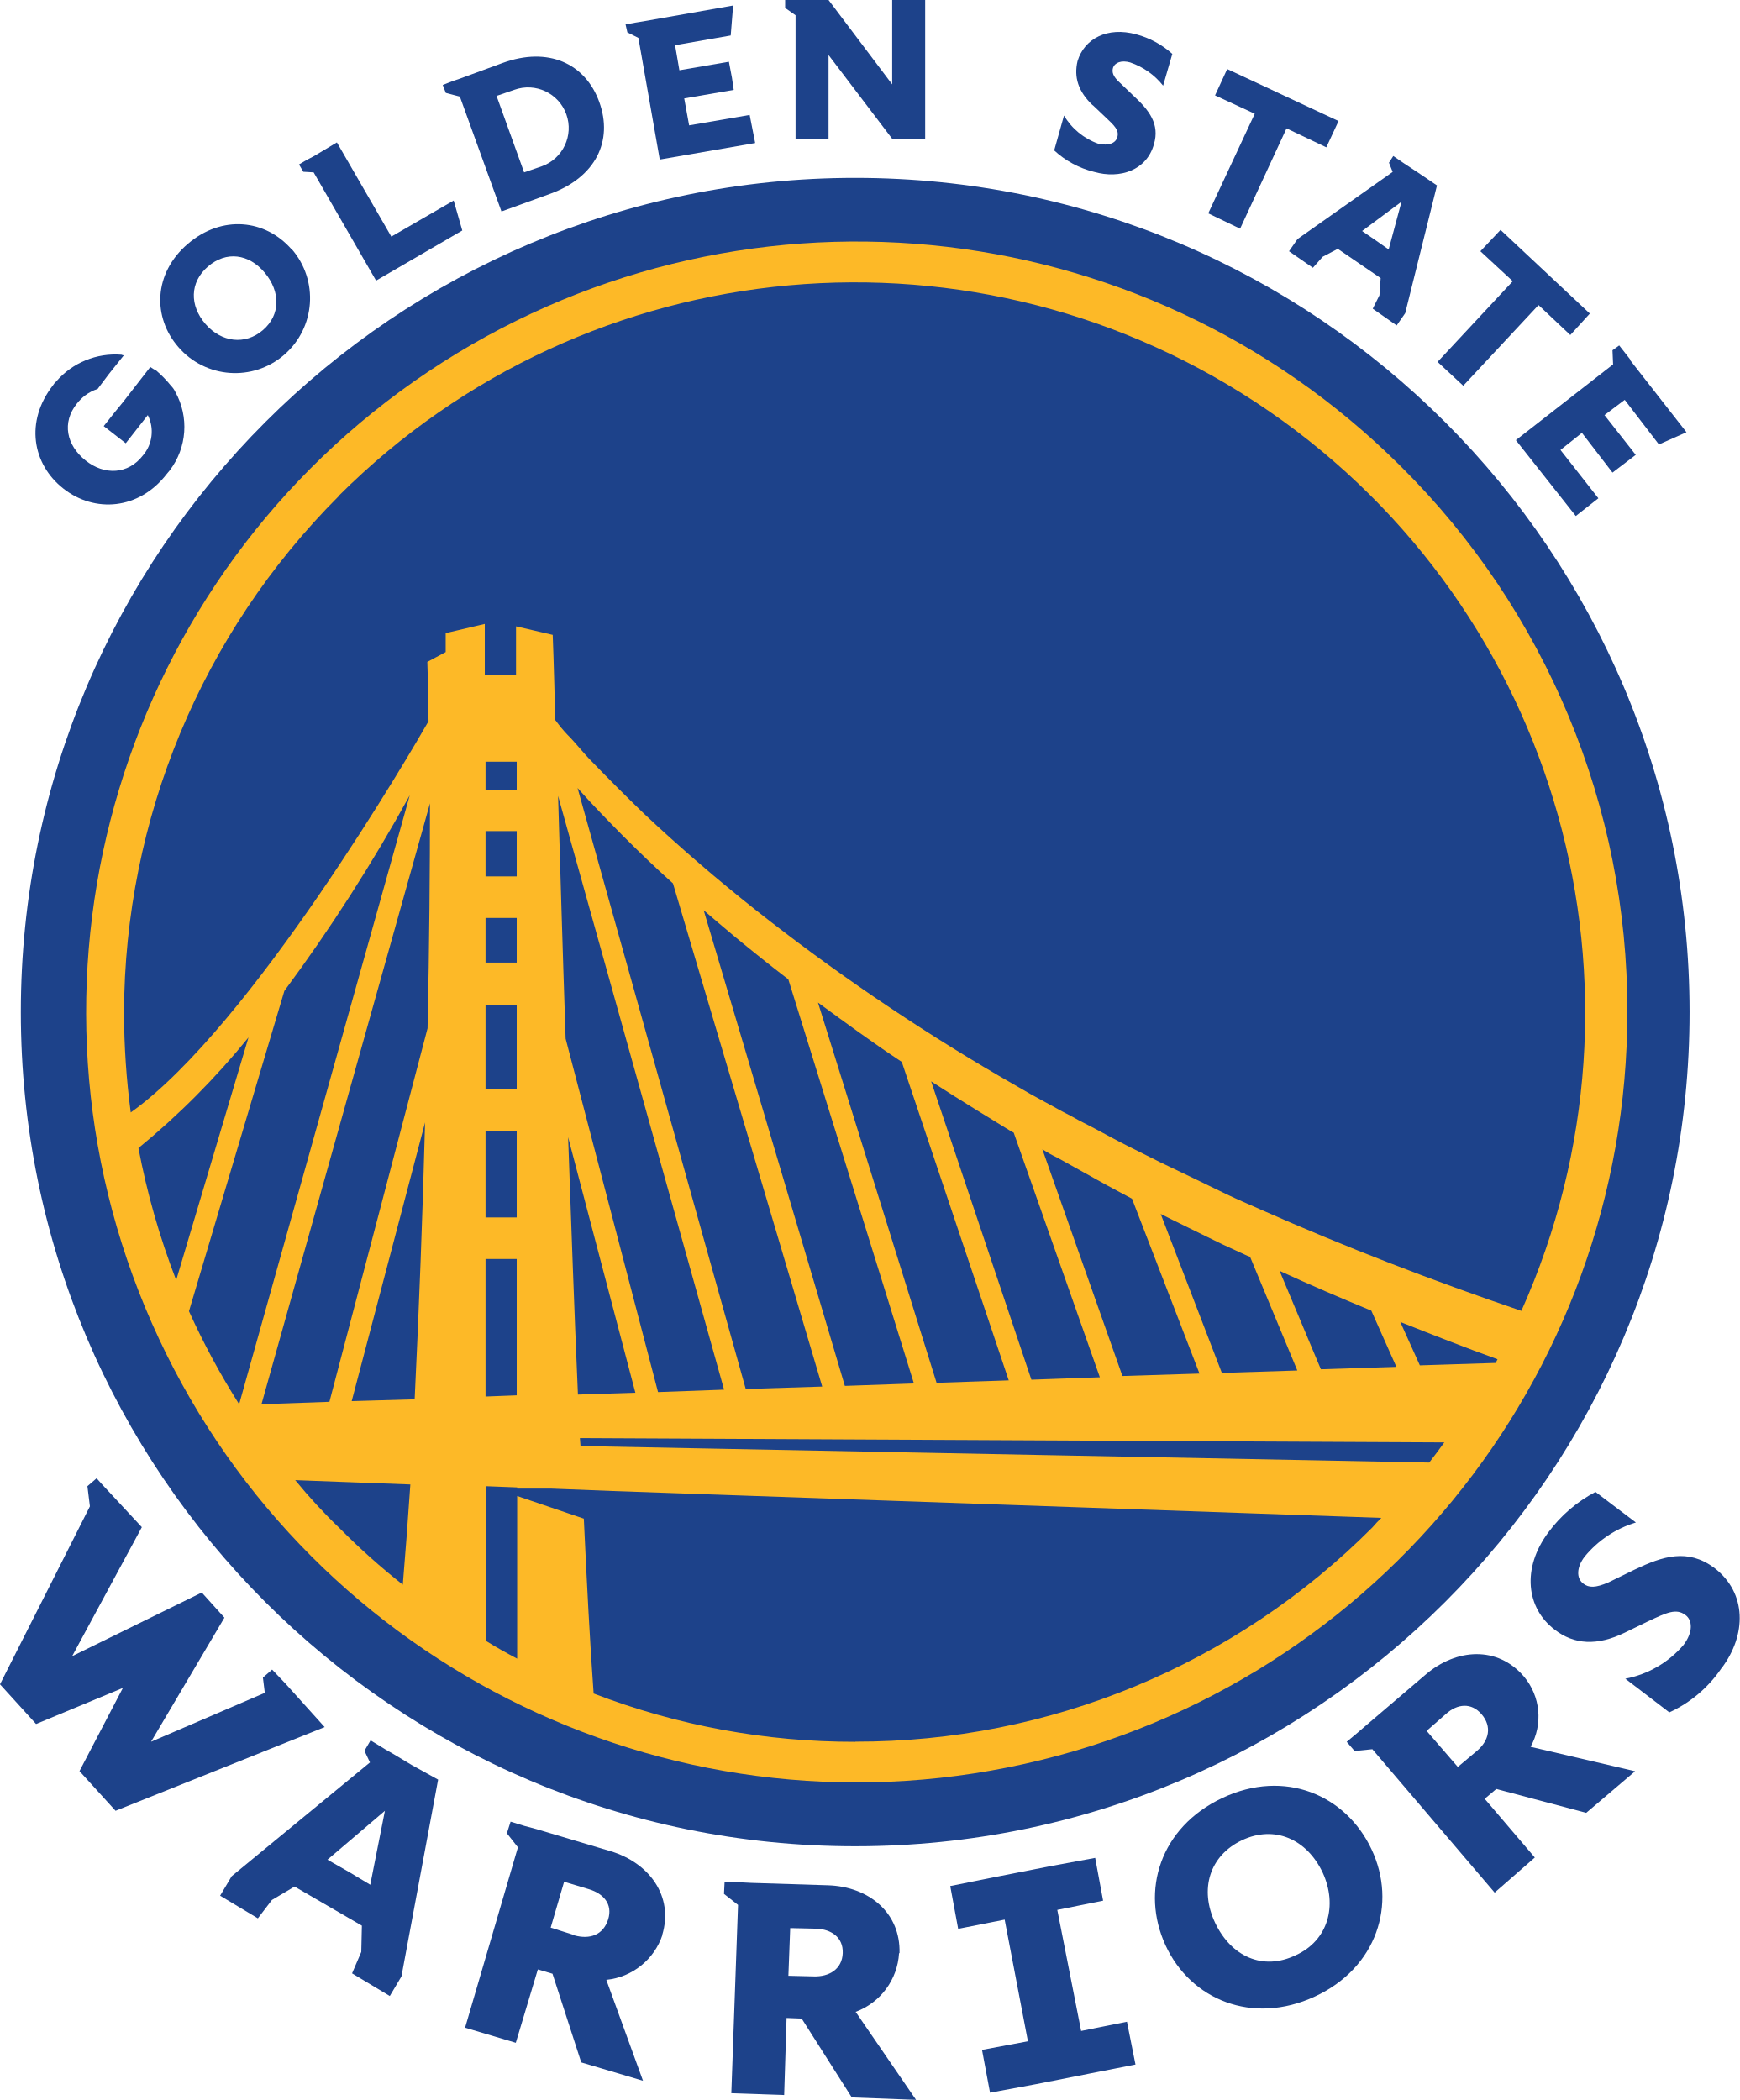
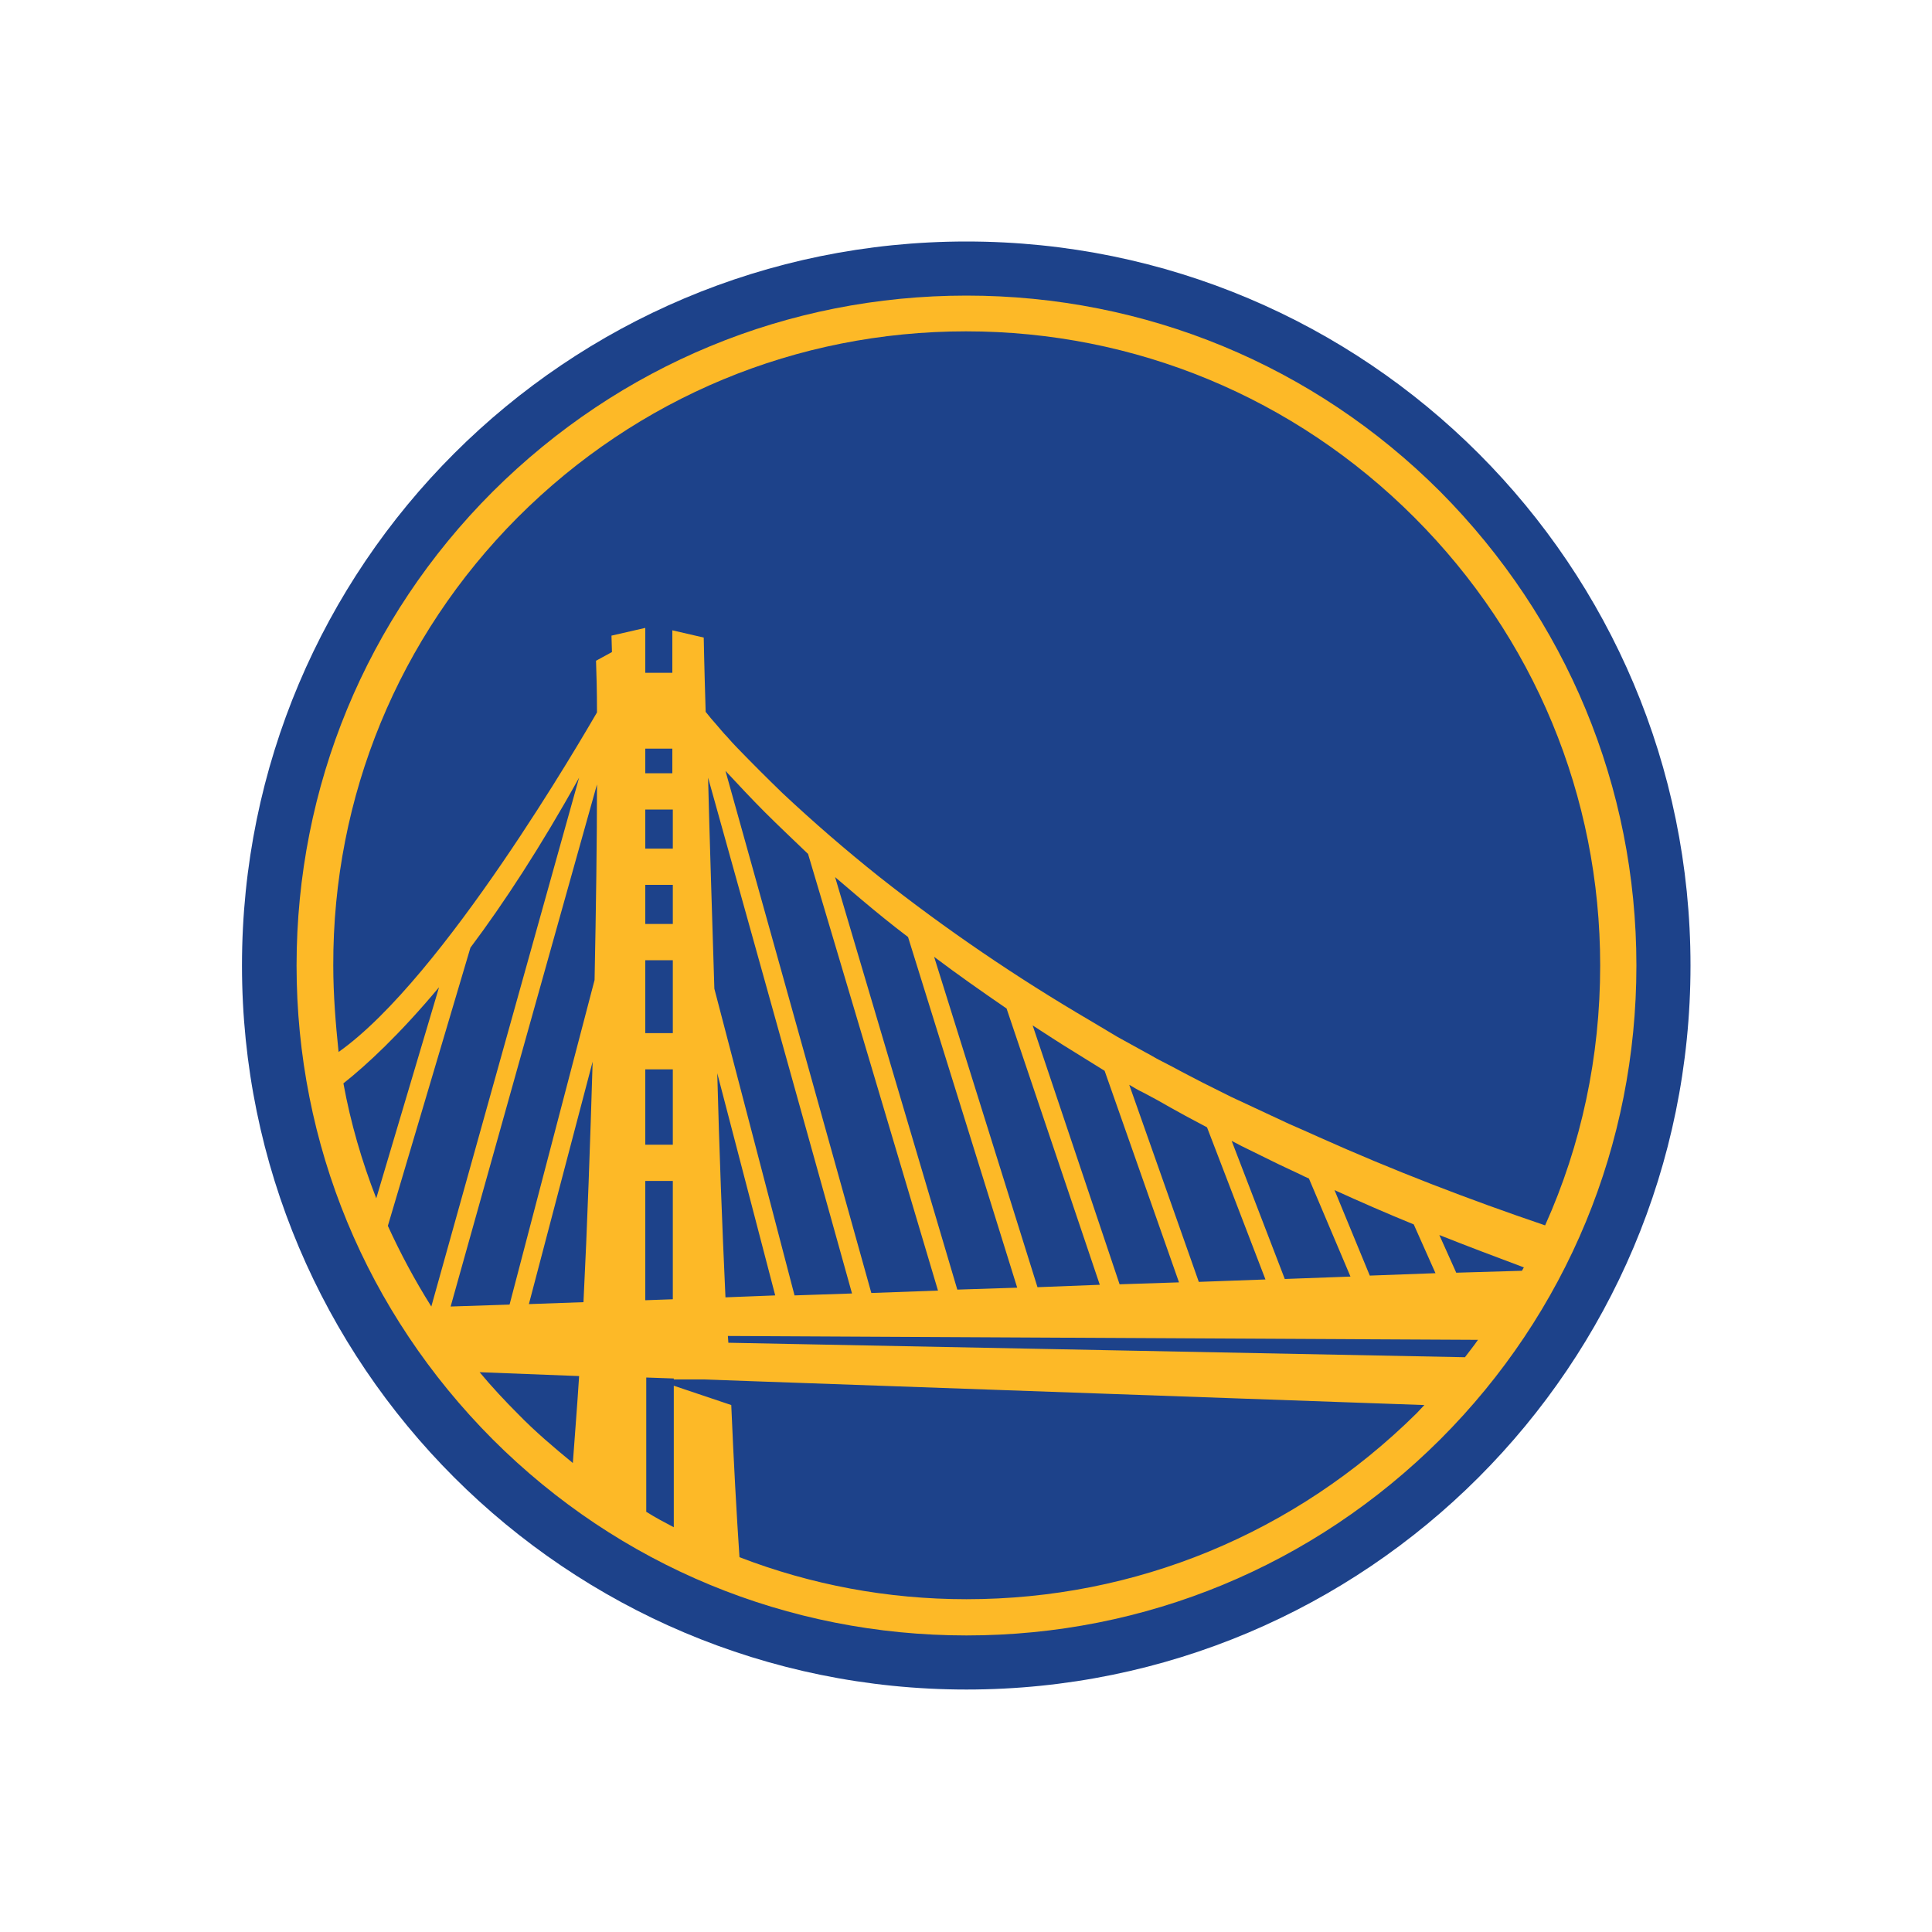
- <svg xmlns="http://www.w3.org/2000/svg" viewBox="0 0 230.44 278.25">
-   <polygon points="118.19 11.18 109.76 0 106.36 0 105.39 0 104.01 0 104.01 1.05 105.39 2.02 105.39 18.39 109.76 18.39 109.76 7.29 118.19 18.39 122.56 18.39 122.56 0 118.19 0 118.19 11.18" style="fill:#1d428a" />
-   <polygon points="87.4 21.14 100.04 18.95 99.31 15.23 91.29 16.61 90.64 13.04 97.2 11.91 96.96 10.29 96.56 8.18 90 9.31 89.43 5.99 96.8 4.7 97.12 0.73 85.22 2.83 84.16 3 82.87 3.24 83.11 4.29 84.57 5.02 87.4 21.14" style="fill:#1d428a" />
-   <path d="M463.21,400.9l6.48-2.35c6-2.19,8.34-7,6.48-12.15s-6.8-7.37-12.8-5.18l-5.75,2.11-.73.24-1.46.57.41,1.05,1.86.49Zm-.65-15.31,2.35-.81a5.38,5.38,0,0,1,3.65,10.13l-2.35.81Z" transform="translate(-396.78 -372.88)" style="fill:#1d428a" />
-   <polygon points="49.82 37.18 61.24 30.54 60.1 26.57 51.84 31.35 44.63 18.87 41.64 20.66 40.58 21.22 39.61 21.79 40.18 22.76 41.55 22.84 49.82 37.18" style="fill:#1d428a" />
-   <path d="M435.42,405.93c-3.48-4-9.23-4.62-13.77-.73s-4.7,9.72-1.22,13.69a9.91,9.91,0,0,0,15-13M424,415.81c-2.11-2.43-2.11-5.51.32-7.61s5.43-1.7,7.53.81,2.11,5.59-.24,7.61-5.51,1.62-7.61-.81" transform="translate(-396.78 -372.88)" style="fill:#1d428a" />
-   <path d="M416.71,421.48l-3.65,4.7-1,1.22-1.54,1.94,2.92,2.27,2.92-3.73a4.85,4.85,0,0,1-.65,5.35h0c-1.94,2.51-5.1,2.67-7.61.65s-3.16-5-1.13-7.53a6.47,6.47,0,0,1,1.05-1.05,5.74,5.74,0,0,1,1.7-.89l1.46-1.94,1.94-2.43.08-.08a.61.61,0,0,1-.32-.08,10.34,10.34,0,0,0-8.67,3.56,2.15,2.15,0,0,0-.41.49c-3.73,4.78-2.75,10.45,1.38,13.69s10,2.84,13.69-1.94c.16-.16.24-.32.41-.49A9.54,9.54,0,0,0,420,424.8a2.91,2.91,0,0,0-.57-.81,15.22,15.22,0,0,0-1.94-2,7.12,7.12,0,0,1-.81-.49h0" transform="translate(-396.78 -372.88)" style="fill:#1d428a" />
-   <path d="M541.54,386.81l1.54,1.46c1.38,1.3,2,1.86,1.7,2.84-.24.73-1.13,1.13-2.51.81a8.59,8.59,0,0,1-4.54-3.73l-1.3,4.62a12,12,0,0,0,5.27,2.84c3.48,1,7-.24,7.94-3.65.81-2.67-.65-4.54-2.67-6.4l-1.86-1.78c-.89-.81-1.05-1.38-.89-1.94.24-.73,1.13-1.05,2.27-.73a9.45,9.45,0,0,1,4.37,3.08l1.22-4.21a11.59,11.59,0,0,0-4.78-2.59c-3.81-1.05-6.89.57-7.78,3.56-.49,2.11.08,4,2,5.83" transform="translate(-396.78 -372.88)" style="fill:#1d428a" />
-   <polygon points="160.06 28.27 164.28 30.3 170.43 17.01 175.7 19.52 177.32 16.04 162.57 9.15 160.96 12.64 166.22 15.07 160.06 28.27" style="fill:#1d428a" />
-   <path d="M568.67,404.55l-1.13,1.62,3.16,2.19,1.3-1.46,2-1.05,2.84,1.94,2.84,1.94-.16,2.27-.89,1.78L581.8,416l1.13-1.62,4.21-16.93L585,396l-1.7-1.13-.49-.32-1.46-1-.57.89.49,1.22Zm13.77-4.94-1.7,6.32L579,404.71l-1.78-1.22Z" transform="translate(-396.78 -372.88)" style="fill:#1d428a" />
-   <polygon points="196.11 33.29 200.4 37.26 190.44 47.95 193.84 51.11 203.81 40.42 208.02 44.39 210.61 41.55 198.78 30.46 196.11 33.29" style="fill:#1d428a" />
-   <polygon points="209.56 57.35 213.61 62.62 216.69 60.27 212.55 55 215.23 52.98 219.76 58.89 223.41 57.27 215.88 47.63 215.96 47.63 214.5 45.77 213.61 46.41 213.69 48.28 200.81 58.32 208.75 68.37 211.74 66.02 206.72 59.62 209.56 57.35" style="fill:#1d428a" />
-   <path d="M620.6,506.94A110.53,110.53,0,1,1,510.11,396.45,110.52,110.52,0,0,1,620.6,506.94" transform="translate(-396.78 -372.88)" style="fill:#1d428a" />
-   <path d="M582.36,434.68a102.08,102.08,0,1,0,30,72.26,101.6,101.6,0,0,0-30-72.26m-140.7,3.89a96.75,96.75,0,0,1,156.66,108c-11.75-4-23.25-8.42-34.59-13.45-1.46-.65-3-1.3-4.46-2L554.9,529l-2.19-1.05-2.19-1.05-4.37-2.19c-1.46-.73-2.92-1.54-4.29-2.27l-2.19-1.13c-.73-.41-1.46-.81-2.11-1.13l-4.29-2.35-4.21-2.43a279.08,279.08,0,0,1-32.24-22c-5.1-4.05-10-8.26-14.74-12.72-2.35-2.27-4.62-4.54-6.89-6.89-.57-.57-1.13-1.22-1.62-1.78s-1.05-1.22-1.62-1.78a17.09,17.09,0,0,1-1.54-1.86l-.08-.08C470.17,461.17,470,457,470,457l-4.86-1.13v6.48H461v-6.8l-5.18,1.22v2.51l-2.43,1.3c.08,2,.08,4.7.16,7.86-1.94,3.4-23.41,40.42-39.45,51.84a102.31,102.31,0,0,1-.89-13.2,97.23,97.23,0,0,1,28.43-68.45m127,115.84-10,.32-8.1-21.06,1.62.81,4.46,2.19c1.46.73,3,1.46,4.46,2.11.41.16.81.41,1.3.57Zm-2.35-13.2c4.05,1.86,8,3.56,12.15,5.27l3.32,7.45-10,.32Zm-10.61,13.61-10.21.32-10.61-30.05a16.31,16.31,0,0,0,2,1.13l2.19,1.22,4.37,2.43,3.32,1.78Zm-13.2.49-9.07.32-13.28-39.53c2,1.3,4.05,2.59,6.16,3.89l4.21,2.59.57.32Zm-12.07.41-9.56.32-15.71-50.38c3.65,2.67,7.29,5.35,11.1,7.86Zm-12.56.41-9.15.32L490,493.49c1.3,1.13,2.67,2.27,4,3.4,2.35,1.94,4.78,3.89,7.21,5.75Zm-12.15.41-10.13.32-22.28-79.63c1.94,2.19,4,4.29,6,6.32,2.19,2.19,4.37,4.29,6.64,6.32Zm-13,.41-8.75.32L471.71,510.5c-.41-12.07-.73-23.25-1-32.16Zm-11.75.41-7.61.24c-.49-11.1-.89-22.84-1.3-34.1ZM588.11,564c-.65.89-1.3,1.78-2,2.67l-112.43-2.19-.08-1.05Zm-3.24-10.21-2.59-5.75c4.29,1.7,8.59,3.4,12.88,4.94l-.24.49ZM465.23,483.12V489h-4.54v5.51h4.54v5.91h-4.54V506h4.54v11.18h-4.54v5.51h4.54v11.5h-4.54v5.51h4.54v18.06l-4.13.16V473.81h4.13v3.73h-4.54V483h4.54Zm-43.42,63.51,12.64-42.45a228.75,228.75,0,0,0,16.61-25.92l-22.6,80.68a100,100,0,0,1-6.64-12.31m-1.7-4.13a100.48,100.48,0,0,1-5-17.5,101.77,101.77,0,0,0,14.58-14.66Zm33.62-63.18c0,8.51-.08,18.79-.32,29.81l-13,49.49-9,.32Zm-.65,42.28c-.32,12.23-.81,24.95-1.38,36.69l-8.34.24ZM435.91,569l15.23.57c-.32,4.7-.65,9.15-1,13.28a91.27,91.27,0,0,1-8.34-7.45,71.84,71.84,0,0,1-5.91-6.4m74.2,34.67a96.1,96.1,0,0,1-34.67-6.4c-.49-6.64-.89-14.5-1.3-23.17l-8.83-3v21.55c-1.38-.73-2.84-1.54-4.13-2.35V569.8l4.13.16v.16h4.54l8.18.32L579.77,574c-.41.41-.81.81-1.22,1.3a96.41,96.41,0,0,1-68.45,28.35" transform="translate(-396.78 -372.88)" style="fill:#fdb927" />
-   <polygon points="146.13 251.84 145.08 246.17 138.92 247.31 131.96 248.68 125.88 249.9 126.93 255.57 133.09 254.35 136.17 270.47 130.09 271.61 131.15 277.28 137.3 276.14 144.27 274.76 150.42 273.55 149.29 267.88 143.22 269.1 140.06 253.06 146.13 251.84" style="fill:#1d428a" />
-   <path d="M578.47,617.91c3.4,7.21.73,15.71-7.53,19.52s-16.44.41-19.76-6.8-.73-15.63,7.53-19.52,16.36-.41,19.76,6.8M572,621c-2.11-4.46-6.4-6.32-10.69-4.29s-5.67,6.48-3.56,10.94,6.32,6.4,10.69,4.29C572.72,630,574,625.36,572,621" transform="translate(-396.78 -372.88)" style="fill:#1d428a" />
-   <path d="M598.64,595c-3.48-4.05-8.91-3.73-13-.24l-7.78,6.64-1.22,1.05-1.46,1.22,1.05,1.22,2.35-.24,16.2,19L600.1,619l-6.64-7.78,1.54-1.3,11.91,3.16,6.48-5.51-13.85-3.24a8.23,8.23,0,0,0-.89-9.32m-6.24,9.88L589.9,607l-4.13-4.78,2.59-2.27c1.46-1.3,3.32-1.54,4.7.08s1,3.48-.65,4.86" transform="translate(-396.78 -372.88)" style="fill:#1d428a" />
-   <path d="M624.81,593.94a16.79,16.79,0,0,1-6.89,5.83l-5.83-4.46a13.49,13.49,0,0,0,7.7-4.46c1.3-1.7,1.22-3.32.24-4-1.22-.89-2.43-.32-5,.89l-3,1.46c-3.65,1.78-6.72,1.62-9.32-.41-3.73-2.84-4.37-8.1-.81-12.88a18.49,18.49,0,0,1,6.24-5.35l5.35,4.05a14,14,0,0,0-6.8,4.54c-1.05,1.38-1.13,2.84-.16,3.56.73.57,1.62.57,3.32-.16l3.48-1.7c3.73-1.78,7-2.84,10.53-.24,4.37,3.32,4.29,8.91,1,13.28" transform="translate(-396.78 -372.88)" style="fill:#1d428a" />
-   <path d="M515.94,631.68c.16-5.35-4.05-8.83-9.48-9l-10.21-.32-1.54-.08-1.94-.08-.08,1.62,1.86,1.46-.89,24.95,7,.24.32-10.21,2,.08,6.64,10.45,8.51.32-8-11.66a8.84,8.84,0,0,0,5.75-7.78m-11.34,3.08-3.32-.08.24-6.32,3.48.08c1.94.08,3.56,1.13,3.48,3.24s-1.78,3.16-3.89,3.08" transform="translate(-396.78 -372.88)" style="fill:#1d428a" />
-   <path d="M484.51,629.25c1.54-5.1-1.7-9.56-6.89-11.1l-9.8-2.92-1.54-.41-1.86-.57-.49,1.54,1.46,1.86-7,23.9,6.72,2,2.92-9.72,1.94.57,3.81,11.75,8.18,2.43-4.86-13.37a8.77,8.77,0,0,0,7.45-6m-11.66.08-3.16-1,1.78-6.08,3.32,1c1.86.57,3.16,1.94,2.51,4s-2.43,2.67-4.46,2.11" transform="translate(-396.78 -372.88)" style="fill:#1d428a" />
-   <path d="M451.3,606.73l-2.43-1.46-1-.57-2-1.22-.81,1.38.73,1.54-18.31,15.07-1.54,2.59,5,3,1.86-2.43,3-1.78,4.46,2.59,4.46,2.59-.08,3.48-1.22,2.84,5,3,1.54-2.59,4.86-26.08ZM443,620.91l-2.84-1.62,7.61-6.48-1.94,9.8Z" transform="translate(-396.78 -372.88)" style="fill:#1d428a" />
-   <polygon points="37.83 223.09 37.83 223.09 36.05 221.22 34.83 222.28 35.08 224.3 20.01 230.78 29.73 214.34 26.73 211.01 9.56 219.44 18.79 202.35 13.45 196.6 13.45 196.6 12.8 195.87 11.58 196.92 11.91 199.59 0 223.17 4.78 228.43 16.28 223.65 10.53 234.67 15.31 239.93 43.01 228.84 37.83 223.09" style="fill:#1d428a" />
+ <svg xmlns="http://www.w3.org/2000/svg" version="1.1" id="Layer_1" x="0px" y="0px" viewBox="0 0 400 400" style="enable-background:new 0 0 400 400;" xml:space="preserve">
+   <style type="text/css">
+ 	.st0{fill:#1D428A;}
+ 	.st1{fill:#FDB927;}
+ </style>
+   <g>
+     <path class="st0" d="M350,199.9c0,82.8-67.1,149.9-149.9,149.9s-150-67.1-150-149.9S117.2,50,200.1,50S350,117.1,350,199.9" />
+     <path class="st1" d="M298.2,101.8c-26.2-26.2-61.1-40.6-98.1-40.6s-71.8,14.4-98.1,40.6c-26.2,26.2-40.6,61.1-40.6,98.1   s14.4,71.8,40.6,98.1c26.2,26.2,61.1,40.6,98.1,40.6s71.8-14.4,98.1-40.6c26.2-26.2,40.6-61.1,40.6-98.1S324.3,128.1,298.2,101.8    M107.2,107.1c24.8-24.8,57.7-38.5,92.8-38.5c35,0,68,13.7,92.8,38.5s38.5,57.7,38.5,92.8c0,18.9-3.9,37.1-11.4,53.8   c-15.9-5.4-31.5-11.4-46.9-18.3c-2-0.9-4-1.8-6.1-2.7l-6-2.8l-3-1.4l-3-1.4l-6-3c-1.9-1-3.9-2-5.9-3.1l-2.9-1.5   c-1-0.5-1.9-1.1-2.9-1.6l-5.8-3.2l-5.7-3.4c-15.2-8.9-29.9-18.9-43.7-29.8c-6.9-5.5-13.6-11.3-20-17.3c-3.2-3.1-6.3-6.2-9.3-9.3   c-0.8-0.8-1.5-1.6-2.2-2.4c-0.8-0.8-1.4-1.6-2.2-2.5c-0.8-0.9-1.4-1.6-2.1-2.5l-0.1-0.1c-0.3-9.6-0.4-15.4-0.4-15.4l-6.5-1.5v8.8   h-5.6V130l-7,1.6l0.1,3.4l-3.3,1.8c0.1,2.8,0.2,6.3,0.2,10.7c-2.7,4.6-31.7,54.9-53.5,70.3C69.5,212,69,206,69,199.9   C68.9,164.9,82.5,131.9,107.2,107.1 M279.6,264.3l-13.6,0.5l-11-28.6l2.1,1.1l6.1,3c2,1,4,1.9,6.1,2.9c0.6,0.3,1.2,0.6,1.7,0.8   L279.6,264.3z M276.3,246.4c5.5,2.5,11,4.9,16.4,7.1l4.5,10.1l-13.6,0.5L276.3,246.4z M262,264.9l-13.8,0.5l-14.4-40.8   c0.9,0.5,1.8,1.1,2.7,1.5l3,1.6c1.9,1.1,3.9,2.2,5.9,3.3l4.5,2.4L262,264.9z M244.1,265.5l-12.3,0.4l-18-53.6   c2.8,1.8,5.5,3.6,8.3,5.3l5.8,3.6l0.8,0.5L244.1,265.5z M227.7,266l-12.9,0.5l-21.4-68.4c4.9,3.7,9.9,7.2,15,10.7L227.7,266z    M210.6,266.6l-12.4,0.4l-25.3-85.4c1.8,1.5,3.6,3.1,5.4,4.6c3.2,2.7,6.4,5.3,9.7,7.8L210.6,266.6z M194.2,267.2l-13.8,0.5   l-30.2-108.1c2.7,2.9,5.4,5.8,8.2,8.6c2.9,2.9,6,5.8,8.9,8.6L194.2,267.2z M176.4,267.8l-11.9,0.4l-16.6-63.5   c-0.5-16.4-1-31.5-1.3-43.7L176.4,267.8z M160.5,268.2l-10.3,0.4c-0.7-15.1-1.3-31-1.7-46.4L160.5,268.2z M306,277.4   c-0.9,1.3-1.8,2.4-2.7,3.6l-152.5-3l-0.1-1.4L306,277.4z M301.5,263.5l-3.5-7.8c5.8,2.3,11.6,4.5,17.5,6.7   c-0.1,0.2-0.3,0.5-0.4,0.7L301.5,263.5z M139.3,167.6v8.1h-6.2v7.5h6.2v8.1h-6.2v7.5h6.2v15.1h-6.2v7.5h6.2V237h-6.2v7.5h6.2V269   l-5.7,0.2V155h5.6v5.1H133v7.5L139.3,167.6L139.3,167.6z M80.3,253.8l17.1-57.6c6.9-9.2,14.5-20.8,22.5-35.2L89.3,270.5   C85.9,265.1,82.9,259.5,80.3,253.8 M77.9,248.1c-3-7.7-5.3-15.6-6.8-23.8c4.8-3.8,11.6-10.1,19.8-19.9L77.9,248.1z M123.6,162.4   c0,11.5-0.2,25.6-0.5,40.5l-17.6,67.2l-12.2,0.4L123.6,162.4z M122.7,219.8c-0.5,16.6-1.1,33.9-1.9,49.8l-11.3,0.4L122.7,219.8z    M99.3,284.1l20.6,0.8c-0.4,6.3-0.9,12.4-1.3,18c-3.9-3.2-7.8-6.5-11.3-10.1C104.5,290,101.8,287.1,99.3,284.1 M200.1,331.1   c-16.4,0-32.2-3-47-8.7c-0.6-8.9-1.2-19.7-1.7-31.5l-11.9-4v29.3c-1.9-1-3.8-2-5.7-3.2v-27.8l5.7,0.2v0.2h6.2l11.1,0.4l138.1,4.9   c-0.6,0.6-1.1,1.2-1.6,1.7C268.1,317.5,235.1,331.1,200.1,331.1" />
+   </g>
</svg>
